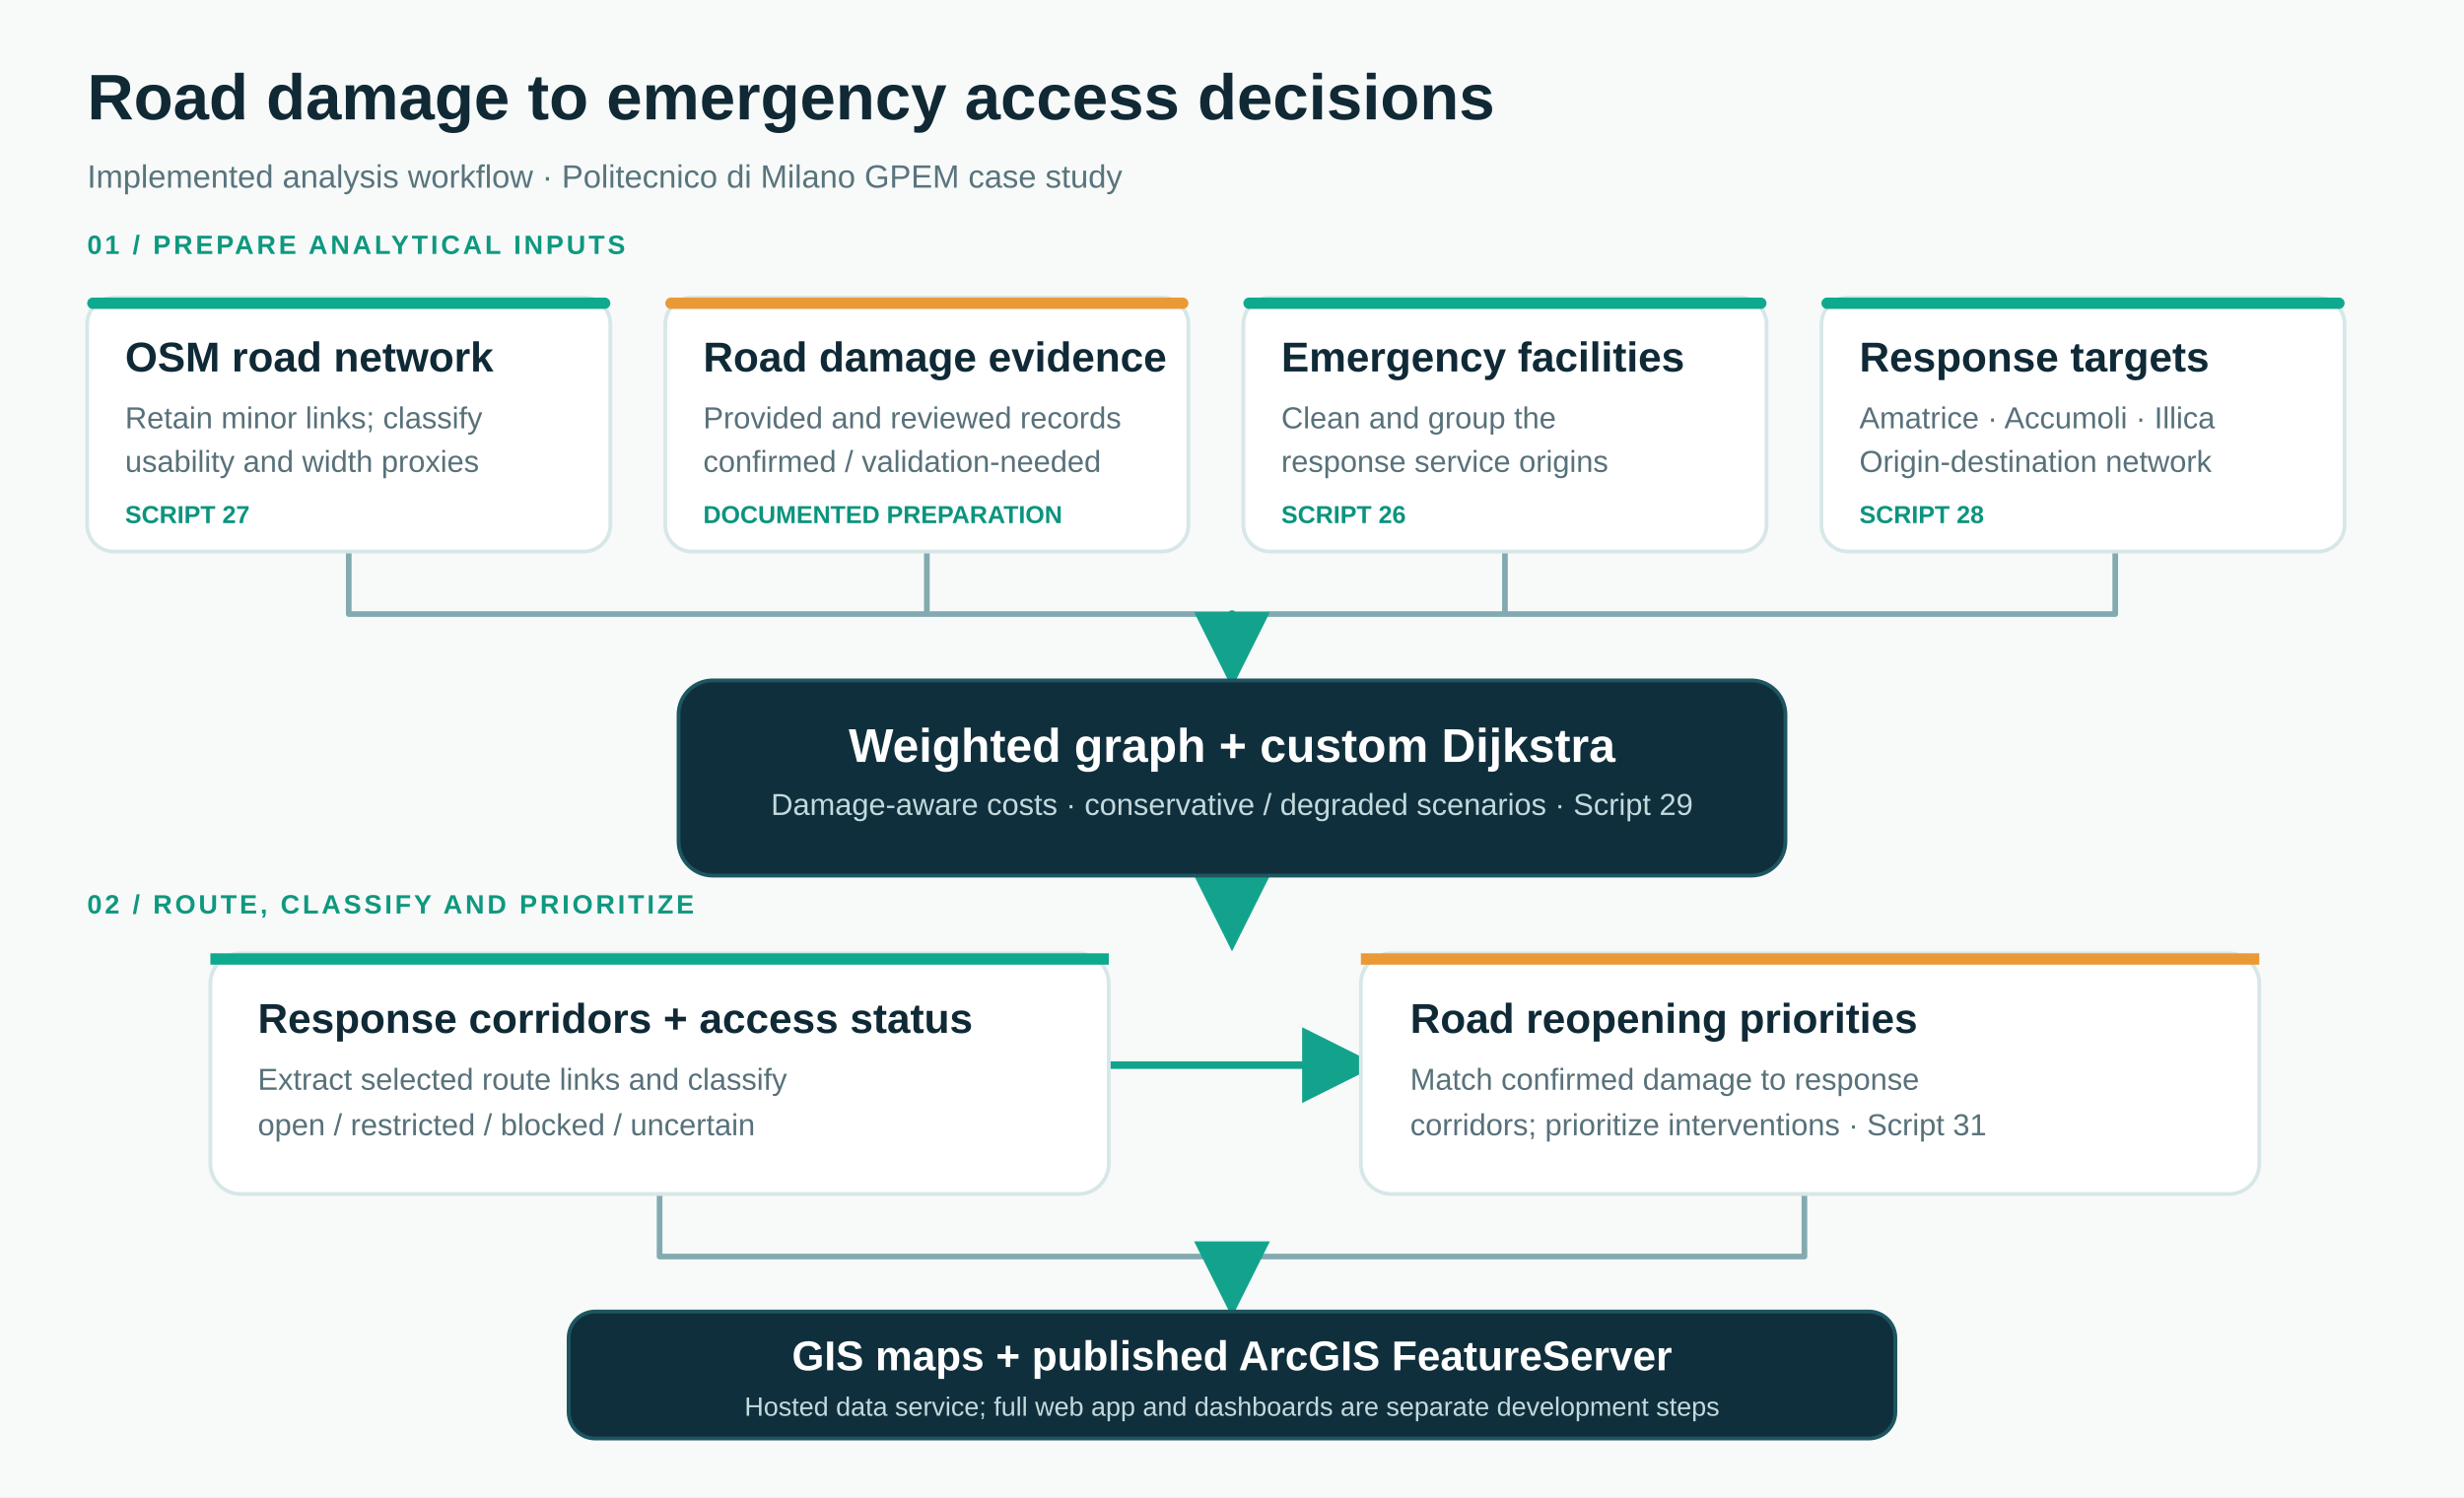
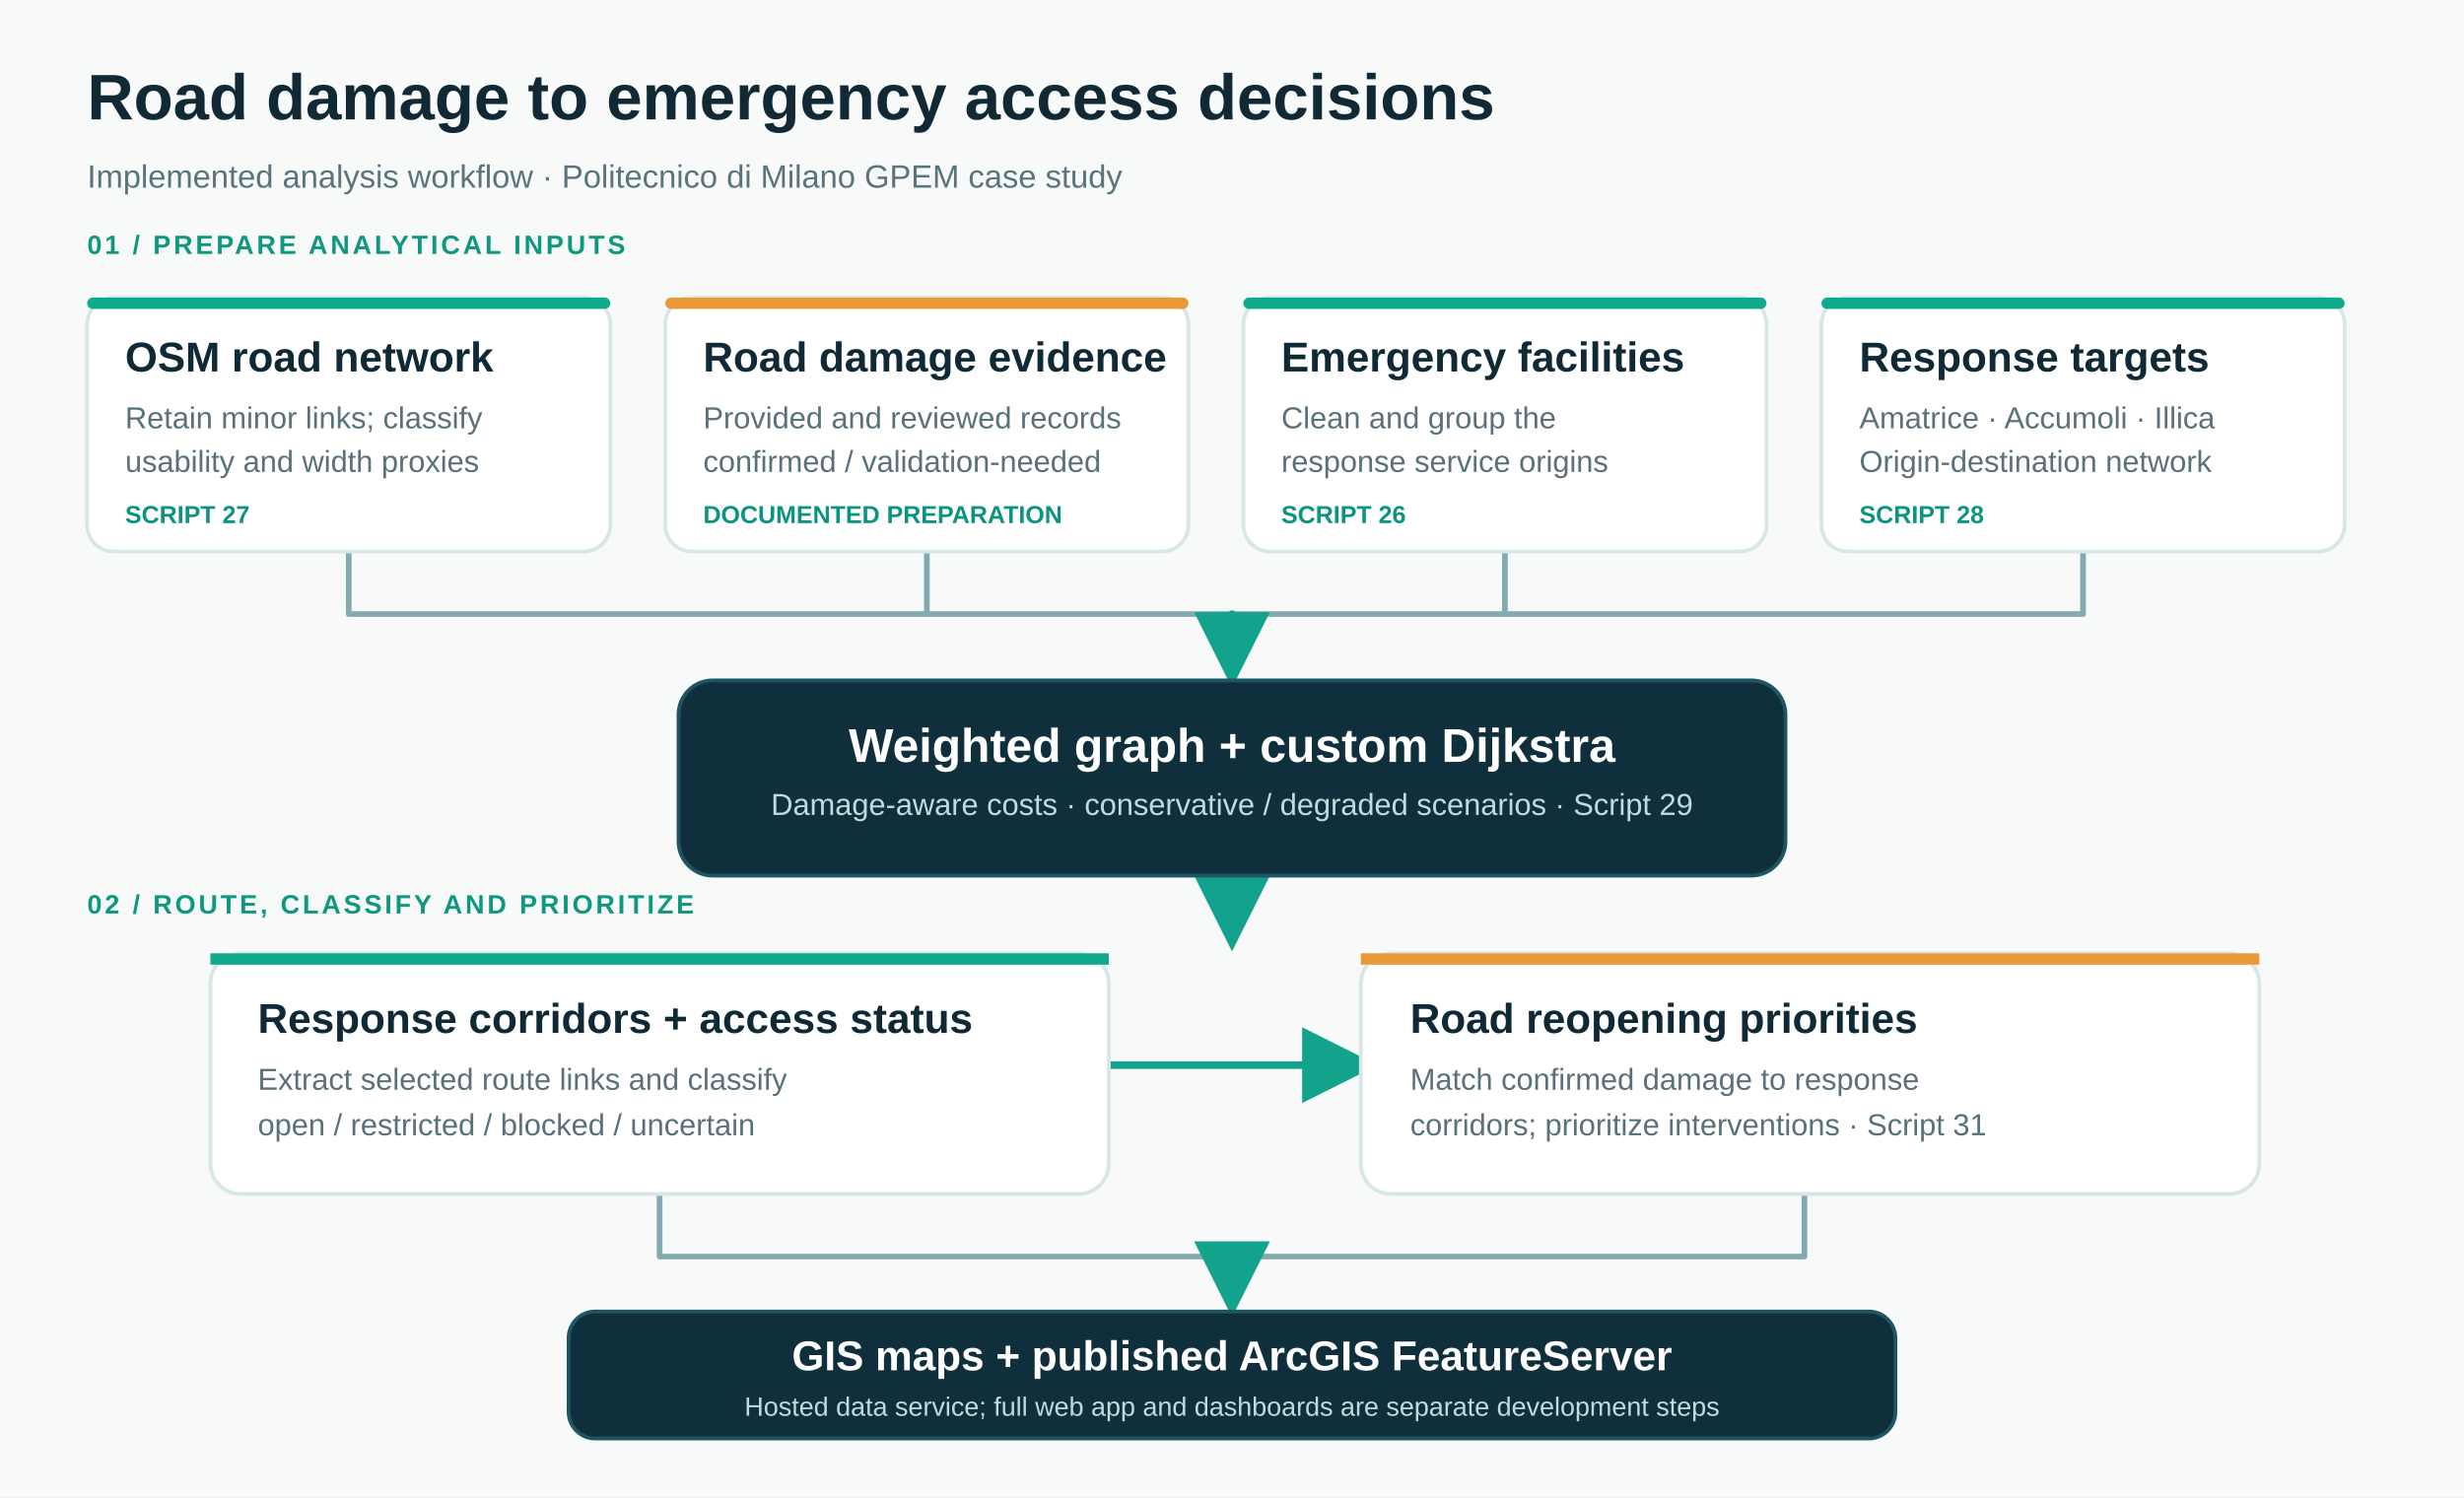
<svg xmlns="http://www.w3.org/2000/svg" width="1300" height="790" viewBox="0 0 1300 790" role="img" aria-labelledby="title desc">
  <defs>
    <style>
 .bg{fill:#f7faf9}.title{font:700 34px Arial,sans-serif;fill:#102935}.sub{font:17px Arial,sans-serif;fill:#59747d}
 .lab{font:700 14px Arial,sans-serif;letter-spacing:1.5px;fill:#0f987f}
 .card{fill:#fff;stroke:#d7e7e8;stroke-width:2}.head{font:700 22px Arial,sans-serif;fill:#0f2a36}
 .body{font:16px Arial,sans-serif;fill:#58717a}.tag{font:700 13px Arial,sans-serif;fill:#0b947f}
 .dark{fill:#102f3c;stroke:#1d5661;stroke-width:2}.darkhead{font:700 25px Arial,sans-serif;fill:#fff}
 .darkbody{font:16px Arial,sans-serif;fill:#c2d9dd}
 .arrow{stroke:#13a38d;stroke-width:4;fill:none;stroke-linecap:round;stroke-linejoin:round}
 .minor{stroke:#83aab0;stroke-width:3;fill:none;stroke-linecap:round;stroke-linejoin:round}
 </style>
    <marker id="head" markerWidth="10" markerHeight="10" refX="8" refY="5" orient="auto">
      <path d="M0 0 L10 5 L0 10z" fill="#13a38d" />
    </marker>
  </defs>
  <rect class="bg" width="1300" height="790" />
  <text x="46" y="63" class="title">Road damage to emergency access decisions</text>
  <text x="46" y="99" class="sub">Implemented analysis workflow  ·  Politecnico di Milano GPEM case study</text>
  <text x="46" y="134" class="lab">01 / PREPARE ANALYTICAL INPUTS</text>
-   <path class="minor" d="M184 291 V324 H1116 M489 291 V324 M794 291 V324 M1116 291 V324" />
+   <path class="minor" d="M184 291 V324 H1099 M489 291 V324 M794 291 V324 M1099 291 V324" />
  <path class="arrow" d="M650 324 V355" marker-end="url(#head)" />
  <path class="arrow" d="M650 461 V494" marker-end="url(#head)" />
  <path class="arrow" d="M585 562 H719" marker-end="url(#head)" />
  <path class="minor" d="M348 630 V663 H952 V630" />
  <path class="arrow" d="M650 663 V687" marker-end="url(#head)" />
  <rect x="46" y="157" width="276" height="134" rx="14" class="card" />
  <rect x="46" y="157" width="276" height="6" rx="3" fill="#0fa98e" />
  <text x="66" y="196" class="head">OSM road network</text>
  <text x="66" y="226" class="body">Retain minor links; classify</text>
  <text x="66" y="249" class="body">usability and width proxies</text>
  <text x="66" y="276" class="tag">SCRIPT 27</text>
  <rect x="351" y="157" width="276" height="134" rx="14" class="card" />
  <rect x="351" y="157" width="276" height="6" rx="3" fill="#e99a36" />
  <text x="371" y="196" class="head">Road damage evidence</text>
  <text x="371" y="226" class="body">Provided and reviewed records</text>
  <text x="371" y="249" class="body">confirmed / validation-needed</text>
  <text x="371" y="276" class="tag">DOCUMENTED PREPARATION</text>
  <rect x="656" y="157" width="276" height="134" rx="14" class="card" />
  <rect x="656" y="157" width="276" height="6" rx="3" fill="#0fa98e" />
  <text x="676" y="196" class="head">Emergency facilities</text>
  <text x="676" y="226" class="body">Clean and group the</text>
  <text x="676" y="249" class="body">response service origins</text>
  <text x="676" y="276" class="tag">SCRIPT 26</text>
  <rect x="961" y="157" width="276" height="134" rx="14" class="card" />
  <rect x="961" y="157" width="276" height="6" rx="3" fill="#0fa98e" />
  <text x="981" y="196" class="head">Response targets</text>
  <text x="981" y="226" class="body">Amatrice · Accumoli · Illica</text>
  <text x="981" y="249" class="body">Origin-destination network</text>
  <text x="981" y="276" class="tag">SCRIPT 28</text>
  <rect x="358" y="359" width="584" height="103" rx="18" class="dark" />
  <text x="650" y="402" text-anchor="middle" class="darkhead">Weighted graph + custom Dijkstra</text>
  <text x="650" y="430" text-anchor="middle" class="darkbody">Damage-aware costs · conservative / degraded scenarios · Script 29</text>
  <text x="46" y="482" class="lab">02 / ROUTE, CLASSIFY AND PRIORITIZE</text>
  <rect x="111" y="503" width="474" height="127" rx="16" class="card" />
  <rect x="111" y="503" width="474" height="6" fill="#0fa98e" />
  <text x="136" y="545" class="head">Response corridors + access status</text>
  <text x="136" y="575" class="body">Extract selected route links and classify</text>
  <text x="136" y="599" class="body">open / restricted / blocked / uncertain</text>
  <rect x="718" y="503" width="474" height="127" rx="16" class="card" />
  <rect x="718" y="503" width="474" height="6" fill="#e99a36" />
  <text x="744" y="545" class="head">Road reopening priorities</text>
  <text x="744" y="575" class="body">Match confirmed damage to response</text>
  <text x="744" y="599" class="body">corridors; prioritize interventions · Script 31</text>
  <rect x="300" y="692" width="700" height="67" rx="14" class="dark" />
  <text x="650" y="723" text-anchor="middle" class="darkhead" style="font-size:22px">GIS maps + published ArcGIS FeatureServer</text>
  <text x="650" y="747" text-anchor="middle" class="darkbody" style="font-size:14px">Hosted data service; full web app and dashboards are separate development steps</text>
</svg>
